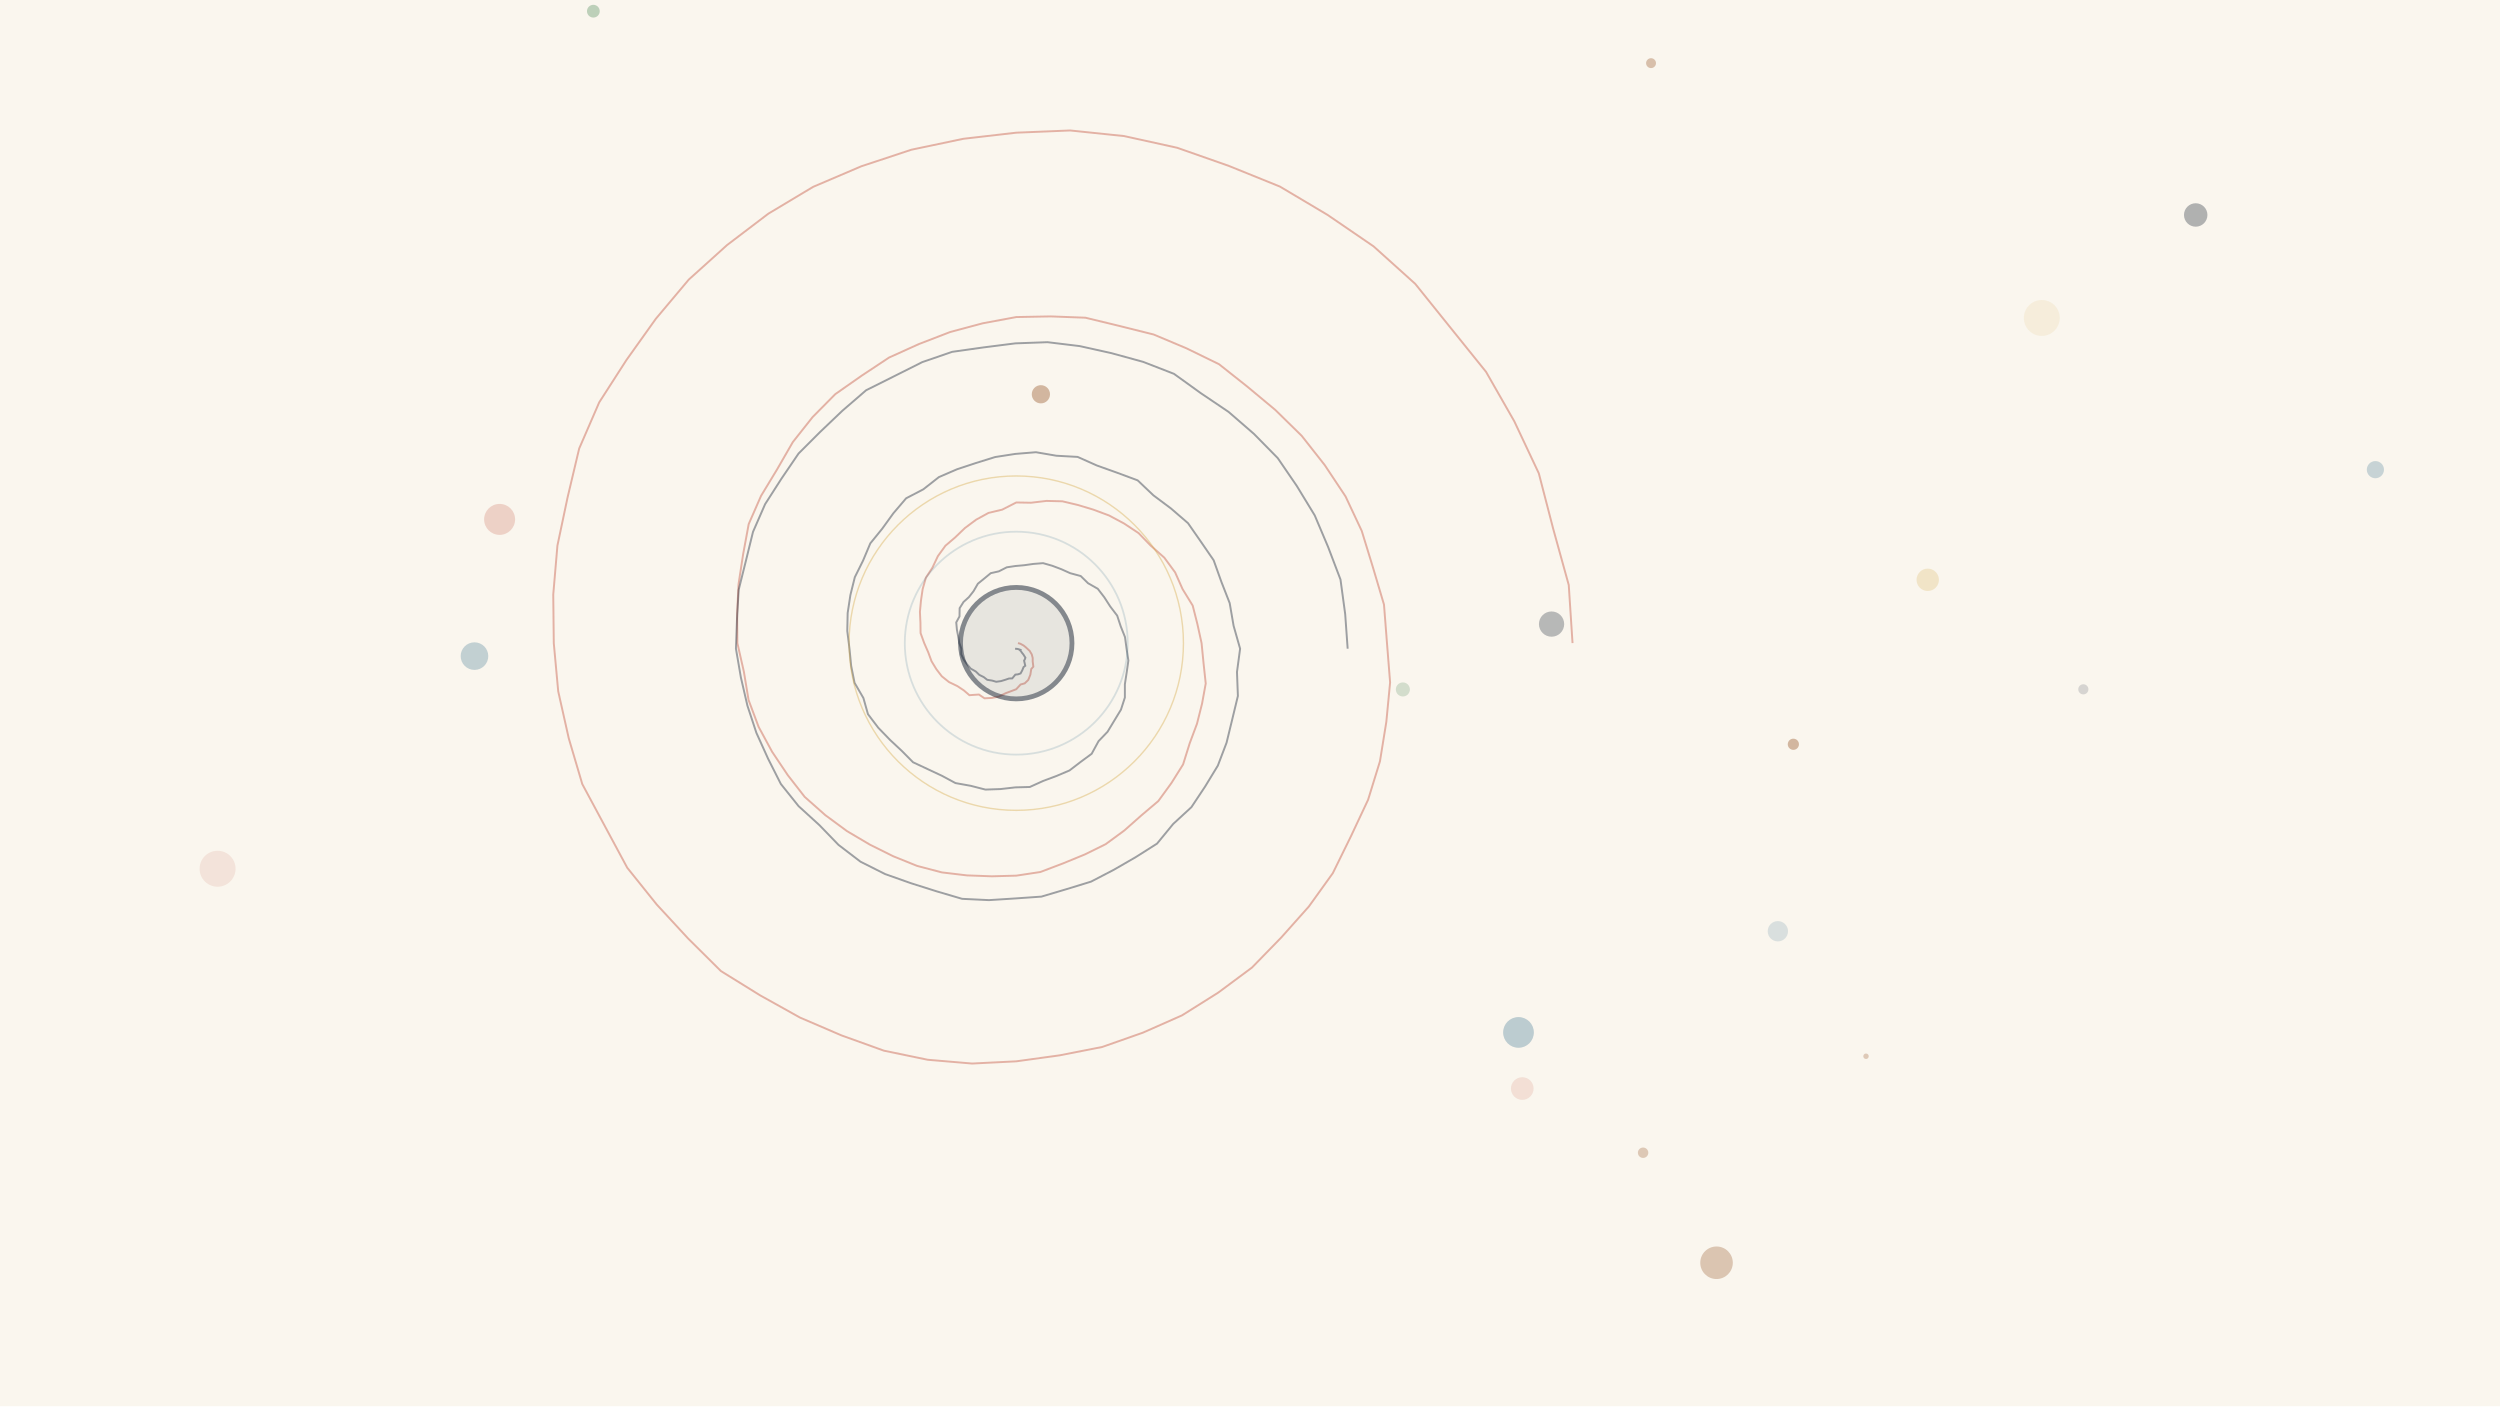
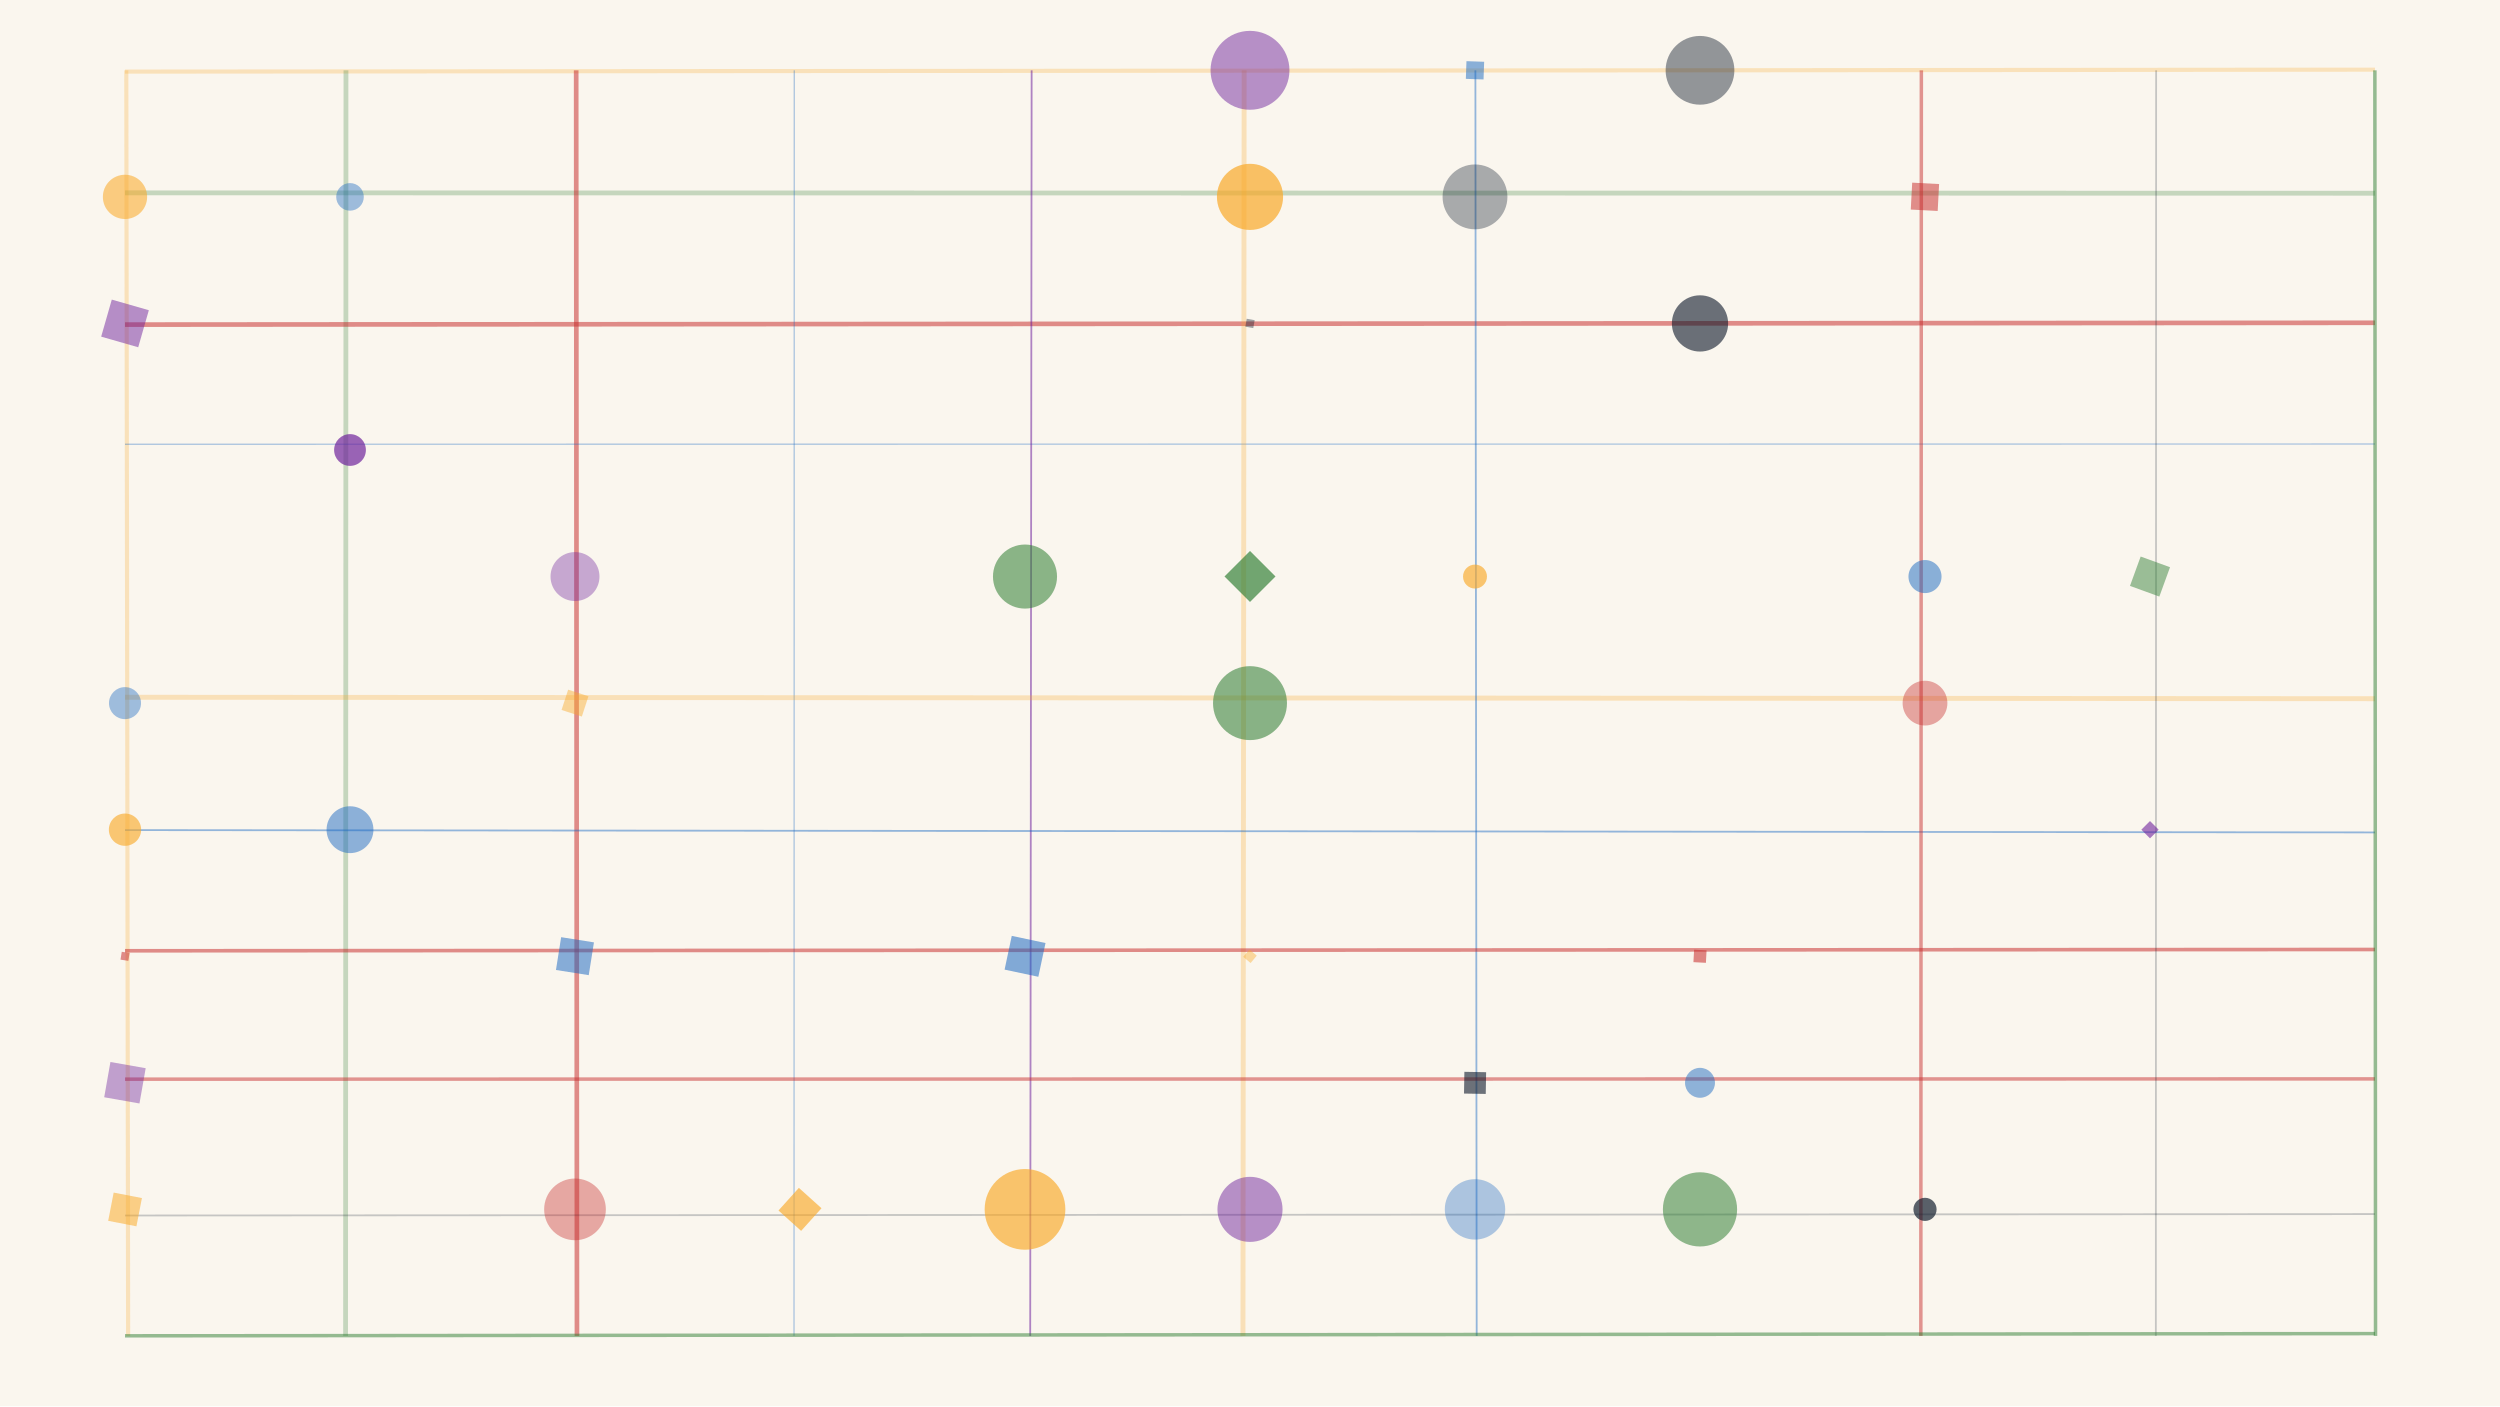
<svg xmlns="http://www.w3.org/2000/svg" viewBox="0 0 1920 1080" width="1920" height="1080">
  <rect width="1920" height="1080" fill="#FAF6EE" />
-   <polyline points="781.8,493.9 783.4,494.3 784.2,494.7 786.2,495.8 787.9,497.2 790.8,499.9 792.4,502.6 793.1,505.3 793.1,507.9 793.6,512.0 792.0,513.8 791.3,518.2 789.7,522.2 787.0,524.8 783.8,525.7 780.5,529.3 776.6,530.8 772.3,532.4 767.1,535.0 761.8,536.0 756.1,536.3 751.8,533.4 744.5,533.9 740.2,530.2 735.2,526.9 728.8,523.8 723.3,519.4 719.1,513.9 715.4,507.8 712.9,501.0 709.8,493.9 707.0,486.2 706.9,478.3 706.5,469.9 707.3,461.3 708.6,452.4 711.1,443.6 716.1,436.0 720.3,427.1 726.1,419.1 733.6,412.7 741.1,405.5 749.7,399.1 759.2,393.9 769.7,391.4 780.5,385.9 791.8,386.1 803.7,384.7 815.9,385.0 827.7,387.8 839.7,391.4 851.8,395.9 863.2,402.0 874.4,409.4 883.7,419.0 894.2,428.3 902.5,439.6 908.2,452.4 916.0,465.1 919.6,479.3 922.8,493.9 924.3,509.1 926.0,524.9 923.2,540.3 919.3,555.8 913.7,570.8 908.6,587.1 899.7,601.3 889.6,615.2 876.6,626.2 863.5,637.8 849.2,648.3 833.2,656.2 816.4,663.1 799.0,669.7 780.5,672.5 761.7,673.0 742.6,672.3 723.3,670.0 704.3,665.0 686.0,657.6 668.1,648.7 650.5,638.3 633.8,626.0 618.0,612.0 605.0,595.3 593.0,577.4 582.6,558.2 574.9,537.6 571.3,515.9 566.3,493.9 566.1,471.4 567.2,448.6 570.7,425.8 575.0,402.5 584.5,380.8 596.8,360.5 608.9,339.5 624.1,320.3 641.5,302.7 661.8,288.5 682.8,274.6 705.8,264.2 729.7,255.0 754.7,248.3 780.5,243.5 806.9,243.0 833.6,244.0 859.6,250.3 886.0,256.9 911.2,267.5 936.2,279.7 957.9,296.9 979.4,314.8 999.7,334.7 1017.4,357.2 1033.4,381.3 1045.8,407.7 1054.4,435.7 1062.9,464.3 1065.2,493.9 1067.6,524.1 1064.7,554.4 1059.8,584.7 1050.7,614.2 1037.5,642.3 1023.6,670.6 1005.2,696.2 984.0,720.0 961.5,743.1 935.5,762.4 907.8,779.8 877.7,793.1 846.4,804.1 813.8,810.5 780.5,815.1 746.6,816.8 712.5,813.9 678.8,806.9 646.3,795.2 614.4,781.5 583.9,764.5 553.7,745.8 528.5,720.8 504.3,694.6 481.7,666.4 464.6,634.6 447.2,602.2 436.8,567.0 428.7,530.9 425.3,493.9 424.9,456.6 428.1,419.0 435.9,382.0 444.8,344.5 460.2,309.0 481.1,276.5 503.7,244.8 529.0,214.7 558.4,188.2 590.1,164.1 624.5,143.5 661.5,127.7 699.9,115.0 739.8,106.6 780.5,101.9 821.9,100.2 863.3,104.5 904.1,113.5 943.7,127.4 983.0,143.3 1019.5,165.0 1054.9,189.2 1086.9,218.0 1114.0,251.7 1141.3,285.6 1163.0,323.6 1181.8,363.5 1192.9,406.3 1204.8,449.3 1207.7,493.9" fill="none" stroke="#B7311A" stroke-width="1.5" opacity="0.35" />
-   <polyline points="779.6,498.2 781.6,498.4 783.5,499.0 783.2,499.3 784.1,500.1 784.7,501.1 786.0,502.7 787.5,505.1 787.1,506.3 786.5,507.4 787.4,511.3 786.1,512.3 785.1,514.8 783.8,517.2 781.8,517.9 779.8,518.1 777.4,521.0 774.9,521.1 772.0,522.1 768.7,523.1 765.1,523.6 762.0,522.7 758.2,522.1 755.5,520.0 752.1,518.3 749.4,515.7 745.5,513.5 742.7,510.2 740.2,506.6 738.2,502.5 738.3,498.2 736.7,493.7 735.9,488.9 734.9,483.6 734.4,478.0 736.9,473.4 737.0,467.1 740.0,462.3 744.1,458.6 747.7,454.0 751.0,448.3 755.8,444.4 760.9,440.2 767.1,438.8 773.2,435.7 779.8,434.7 786.5,434.1 793.6,433.1 801.1,432.5 808.1,434.5 815.0,437.1 821.9,440.2 830.0,442.4 835.6,447.9 843.1,452.2 848.1,458.7 852.6,465.7 858.0,472.8 860.7,481.0 864.0,489.3 865.2,498.2 866.6,507.3 865.3,516.4 863.9,525.5 863.9,535.7 860.9,545.0 855.8,553.4 850.6,562.0 843.7,569.2 838.4,578.9 830.0,585.1 821.4,591.7 811.5,595.9 801.3,599.7 790.9,604.4 779.8,604.7 768.4,606.0 756.8,606.4 745.5,603.5 733.8,601.4 723.4,595.8 712.5,590.7 701.2,585.4 692.6,576.7 683.5,568.2 674.5,558.9 666.6,548.5 663.1,536.1 656.3,524.4 653.7,511.4 652.4,498.2 650.7,484.6 651.0,470.8 653.1,457.0 656.5,443.3 662.8,430.6 668.4,417.3 677.5,406.1 686.1,394.2 695.9,382.7 709.1,375.8 721.1,366.4 735.0,360.4 749.5,355.6 764.3,351.0 779.8,348.6 795.6,347.3 811.3,350.0 827.6,350.9 842.4,357.5 857.8,363.0 873.7,368.9 885.8,380.4 899.3,390.5 912.4,401.8 922.2,415.9 932.1,430.3 938.0,446.8 944.4,463.2 947.4,480.6 952.4,498.2 950.0,516.1 950.7,534.5 946.4,552.3 942.0,570.4 935.3,588.0 925.5,604.1 915.0,619.9 901.0,632.8 888.6,647.9 872.2,658.3 855.4,668.0 837.9,677.1 819.0,682.9 799.8,688.6 779.8,690.0 759.5,691.3 738.9,690.3 719.2,684.5 699.6,678.3 679.8,671.3 660.9,661.8 644.0,648.9 629.3,633.7 613.3,619.1 599.7,602.1 589.9,582.7 580.9,562.8 574.0,541.9 569.0,520.3 565.2,498.2 566.0,475.7 567.3,453.0 572.8,430.9 578.3,408.5 587.6,387.2 600.1,367.7 613.3,348.3 629.9,331.7 647.0,315.4 665.2,299.7 686.6,289.0 708.3,278.1 731.3,270.2 755.4,266.8 779.8,263.7 804.5,262.8 829.2,265.8 853.5,271.2 877.9,277.9 901.6,287.1 922.3,302.0 943.5,316.3 963.0,333.2 981.3,351.8 996.0,373.3 1009.7,395.8 1020.0,420.1 1029.5,445.1 1033.1,471.6 1035.0,498.2" fill="none" stroke="#0A1628" stroke-width="1.5" opacity="0.39" />
-   <circle cx="780.48" cy="493.945" r="128.4" fill="none" fill-opacity="0.00" stroke="#D4A843" stroke-width="1.1" opacity="0.39" />
-   <circle cx="780.48" cy="493.945" r="85.6" fill="none" fill-opacity="0.00" stroke="#1B5E80" stroke-width="1.4" opacity="0.16" />
-   <circle cx="780.48" cy="493.945" r="42.8" fill="#0A1628" fill-opacity="0.15" stroke="#0A1628" stroke-width="3.7" opacity="0.49" />
-   <circle cx="1077.4" cy="529.5" r="5.4" fill="#2B7038" opacity="0.19" />
-   <circle cx="1261.9" cy="885.3" r="4.0" fill="#8B4513" opacity="0.26" />
-   <circle cx="1377.3" cy="571.6" r="4.3" fill="#8B4513" opacity="0.36" />
-   <circle cx="1433.1" cy="811.2" r="2.1" fill="#8B4513" opacity="0.25" />
-   <circle cx="1191.6" cy="479.3" r="9.7" fill="#0A1628" opacity="0.28" />
-   <circle cx="1686.3" cy="165.1" r="9.0" fill="#0A1628" opacity="0.31" />
-   <circle cx="167.1" cy="667.2" r="13.8" fill="#B7311A" opacity="0.10" />
-   <circle cx="455.7" cy="8.6" r="4.9" fill="#2B7038" opacity="0.29" />
-   <circle cx="1166.2" cy="792.9" r="11.8" fill="#1B5E80" opacity="0.28" />
-   <circle cx="1600.0" cy="529.4" r="3.9" fill="#0A1628" opacity="0.15" />
-   <circle cx="1568.1" cy="244.2" r="13.8" fill="#D4A843" opacity="0.11" />
-   <circle cx="1365.4" cy="715.2" r="7.8" fill="#1B5E80" opacity="0.15" />
-   <circle cx="1169.1" cy="836.0" r="8.7" fill="#B7311A" opacity="0.12" />
-   <circle cx="1480.5" cy="445.3" r="8.6" fill="#D4A843" opacity="0.23" />
-   <circle cx="799.4" cy="302.8" r="7.0" fill="#8B4513" opacity="0.36" />
-   <circle cx="1318.3" cy="969.8" r="12.5" fill="#8B4513" opacity="0.28" />
-   <circle cx="364.4" cy="503.9" r="10.6" fill="#1B5E80" opacity="0.25" />
-   <circle cx="1824.3" cy="360.7" r="6.6" fill="#1B5E80" opacity="0.23" />
-   <circle cx="383.7" cy="398.9" r="11.9" fill="#B7311A" opacity="0.19" />
-   <circle cx="1268.0" cy="48.5" r="3.8" fill="#8B4513" opacity="0.31" />
+   <line x1="96" y1="55.0" x2="1824" y2="53.5" stroke="#F9A825" stroke-width="3.2" opacity="0.26" />
+   <line x1="97.0" y1="54" x2="98.4" y2="1026" stroke="#F9A825" stroke-width="3.2" opacity="0.26" />
+   <line x1="96" y1="148.1" x2="1824" y2="148.4" stroke="#2E7D32" stroke-width="3.7" opacity="0.26" />
+   <line x1="265.7" y1="54" x2="265.4" y2="1026" stroke="#2E7D32" stroke-width="3.7" opacity="0.26" />
+   <line x1="96" y1="249.3" x2="1824" y2="247.9" stroke="#C62828" stroke-width="3.6" opacity="0.52" />
+   <line x1="442.5" y1="54" x2="443.1" y2="1026" stroke="#C62828" stroke-width="3.6" opacity="0.52" />
+   <line x1="96" y1="341.2" x2="1824" y2="341.0" stroke="#1565C0" stroke-width="1.0" opacity="0.35" />
+   <line x1="610.0" y1="54" x2="609.8" y2="1026" stroke="#1565C0" stroke-width="1.0" opacity="0.35" />
+   <line x1="792.3" y1="54" x2="791.2" y2="1026" stroke="#6A1B9A" stroke-width="1.4" opacity="0.53" />
+   <line x1="96" y1="535.5" x2="1824" y2="536.6" stroke="#F9A825" stroke-width="3.8" opacity="0.27" />
+   <line x1="955.5" y1="54" x2="954.6" y2="1026" stroke="#F9A825" stroke-width="3.8" opacity="0.27" />
+   <line x1="96" y1="637.5" x2="1824" y2="639.3" stroke="#1565C0" stroke-width="1.4" opacity="0.45" />
+   <line x1="1133.1" y1="54" x2="1134.1" y2="1026" stroke="#1565C0" stroke-width="1.4" opacity="0.45" />
+   <line x1="96" y1="730.2" x2="1824" y2="729.2" stroke="#C62828" stroke-width="2.8" opacity="0.52" />
+   <line x1="96" y1="828.8" x2="1824" y2="828.6" stroke="#C62828" stroke-width="2.7" opacity="0.48" />
+   <line x1="1475.6" y1="54" x2="1475.2" y2="1026" stroke="#C62828" stroke-width="2.7" opacity="0.48" />
+   <line x1="96" y1="933.5" x2="1824" y2="932.4" stroke="#0A1628" stroke-width="1.4" opacity="0.22" />
+   <line x1="1655.9" y1="54" x2="1655.7" y2="1026" stroke="#0A1628" stroke-width="1.4" opacity="0.22" />
+   <line x1="96" y1="1025.9" x2="1824" y2="1024.2" stroke="#2E7D32" stroke-width="2.7" opacity="0.50" />
+   <line x1="1823.9" y1="54" x2="1824.4" y2="1026" stroke="#2E7D32" stroke-width="2.7" opacity="0.50" />
+   <circle cx="96.0" cy="151.2" r="17.0" fill="#F9A825" opacity="0.55" />
+   <rect x="81.2" y="233.6" width="29.6" height="29.6" fill="#6A1B9A" opacity="0.48" transform="rotate(16 96.0 248.4)" />
+   <circle cx="96.0" cy="540.0" r="12.3" fill="#1565C0" opacity="0.40" />
+   <circle cx="96.0" cy="637.2" r="12.4" fill="#F9A825" opacity="0.62" />
+   <rect x="93.0" y="731.4" width="6.1" height="6.1" fill="#C62828" opacity="0.52" transform="rotate(9 96.0 734.4)" />
+   <rect x="82.2" y="817.8" width="27.5" height="27.5" fill="#6A1B9A" opacity="0.40" transform="rotate(10 96.0 831.6)" />
+   <rect x="85.0" y="917.8" width="22.1" height="22.1" fill="#F9A825" opacity="0.52" transform="rotate(11 96.0 928.8)" />
+   <circle cx="268.8" cy="151.2" r="10.6" fill="#1565C0" opacity="0.41" />
+   <circle cx="268.8" cy="345.6" r="12.2" fill="#6A1B9A" opacity="0.67" />
+   <circle cx="268.8" cy="637.2" r="18.0" fill="#1565C0" opacity="0.48" />
+   <circle cx="441.6" cy="442.8" r="18.8" fill="#6A1B9A" opacity="0.36" />
+   <rect x="433.4" y="531.8" width="16.4" height="16.4" fill="#F9A825" opacity="0.43" transform="rotate(18 441.6 540.0)" />
+   <rect x="428.8" y="721.6" width="25.5" height="25.5" fill="#1565C0" opacity="0.51" transform="rotate(9 441.6 734.4)" />
+   <circle cx="441.6" cy="928.8" r="23.7" fill="#C62828" opacity="0.38" />
+   <rect x="602.7" y="917.1" width="23.4" height="23.4" fill="#F9A825" opacity="0.64" transform="rotate(42 614.4 928.8)" />
+   <circle cx="787.2" cy="442.8" r="24.6" fill="#2E7D32" opacity="0.55" />
+   <rect x="774.0" y="721.2" width="26.5" height="26.5" fill="#1565C0" opacity="0.53" transform="rotate(12 787.2 734.4)" />
+   <circle cx="787.2" cy="928.8" r="31.0" fill="#F9A825" opacity="0.65" />
+   <circle cx="960.0" cy="54.0" r="30.3" fill="#6A1B9A" opacity="0.47" />
+   <circle cx="960.0" cy="151.2" r="25.4" fill="#F9A825" opacity="0.69" />
+   <rect x="956.9" y="245.3" width="6.2" height="6.2" fill="#0A1628" opacity="0.38" transform="rotate(10 960.0 248.4)" />
+   <rect x="946.1" y="428.9" width="27.7" height="27.7" fill="#2E7D32" opacity="0.67" transform="rotate(45 960.0 442.8)" />
+   <circle cx="960.0" cy="540.0" r="28.4" fill="#2E7D32" opacity="0.56" />
+   <rect x="956.3" y="730.7" width="7.4" height="7.4" fill="#F9A825" opacity="0.41" transform="rotate(40 960.0 734.4)" />
+   <circle cx="960.0" cy="928.8" r="25.0" fill="#6A1B9A" opacity="0.47" />
+   <rect x="1126.0" y="47.2" width="13.6" height="13.6" fill="#1565C0" opacity="0.49" transform="rotate(2 1132.8 54.0)" />
+   <circle cx="1132.8" cy="151.2" r="24.9" fill="#0A1628" opacity="0.34" />
+   <circle cx="1132.8" cy="442.8" r="9.2" fill="#F9A825" opacity="0.64" />
+   <rect x="1124.5" y="823.3" width="16.7" height="16.7" fill="#0A1628" opacity="0.59" transform="rotate(1 1132.8 831.6)" />
+   <circle cx="1132.8" cy="928.8" r="23.2" fill="#1565C0" opacity="0.34" />
+   <circle cx="1305.6" cy="54.0" r="26.4" fill="#0A1628" opacity="0.43" />
+   <circle cx="1305.6" cy="248.4" r="21.6" fill="#0A1628" opacity="0.60" />
+   <rect x="1300.8" y="729.6" width="9.6" height="9.6" fill="#C62828" opacity="0.55" transform="rotate(3 1305.6 734.4)" />
+   <circle cx="1305.6" cy="831.6" r="11.5" fill="#1565C0" opacity="0.47" />
+   <circle cx="1305.6" cy="928.8" r="28.5" fill="#2E7D32" opacity="0.53" />
+   <rect x="1468.0" y="140.8" width="20.7" height="20.7" fill="#C62828" opacity="0.51" transform="rotate(3 1478.4 151.2)" />
+   <circle cx="1478.4" cy="442.8" r="12.7" fill="#1565C0" opacity="0.49" />
+   <circle cx="1478.4" cy="540.0" r="17.2" fill="#C62828" opacity="0.40" />
+   <circle cx="1478.4" cy="928.8" r="8.9" fill="#0A1628" opacity="0.67" />
+   <rect x="1639.2" y="430.8" width="24.0" height="24.0" fill="#2E7D32" opacity="0.47" transform="rotate(20 1651.2 442.8)" />
+   <rect x="1646.5" y="632.5" width="9.4" height="9.4" fill="#6A1B9A" opacity="0.58" transform="rotate(45 1651.2 637.2)" />
</svg>
